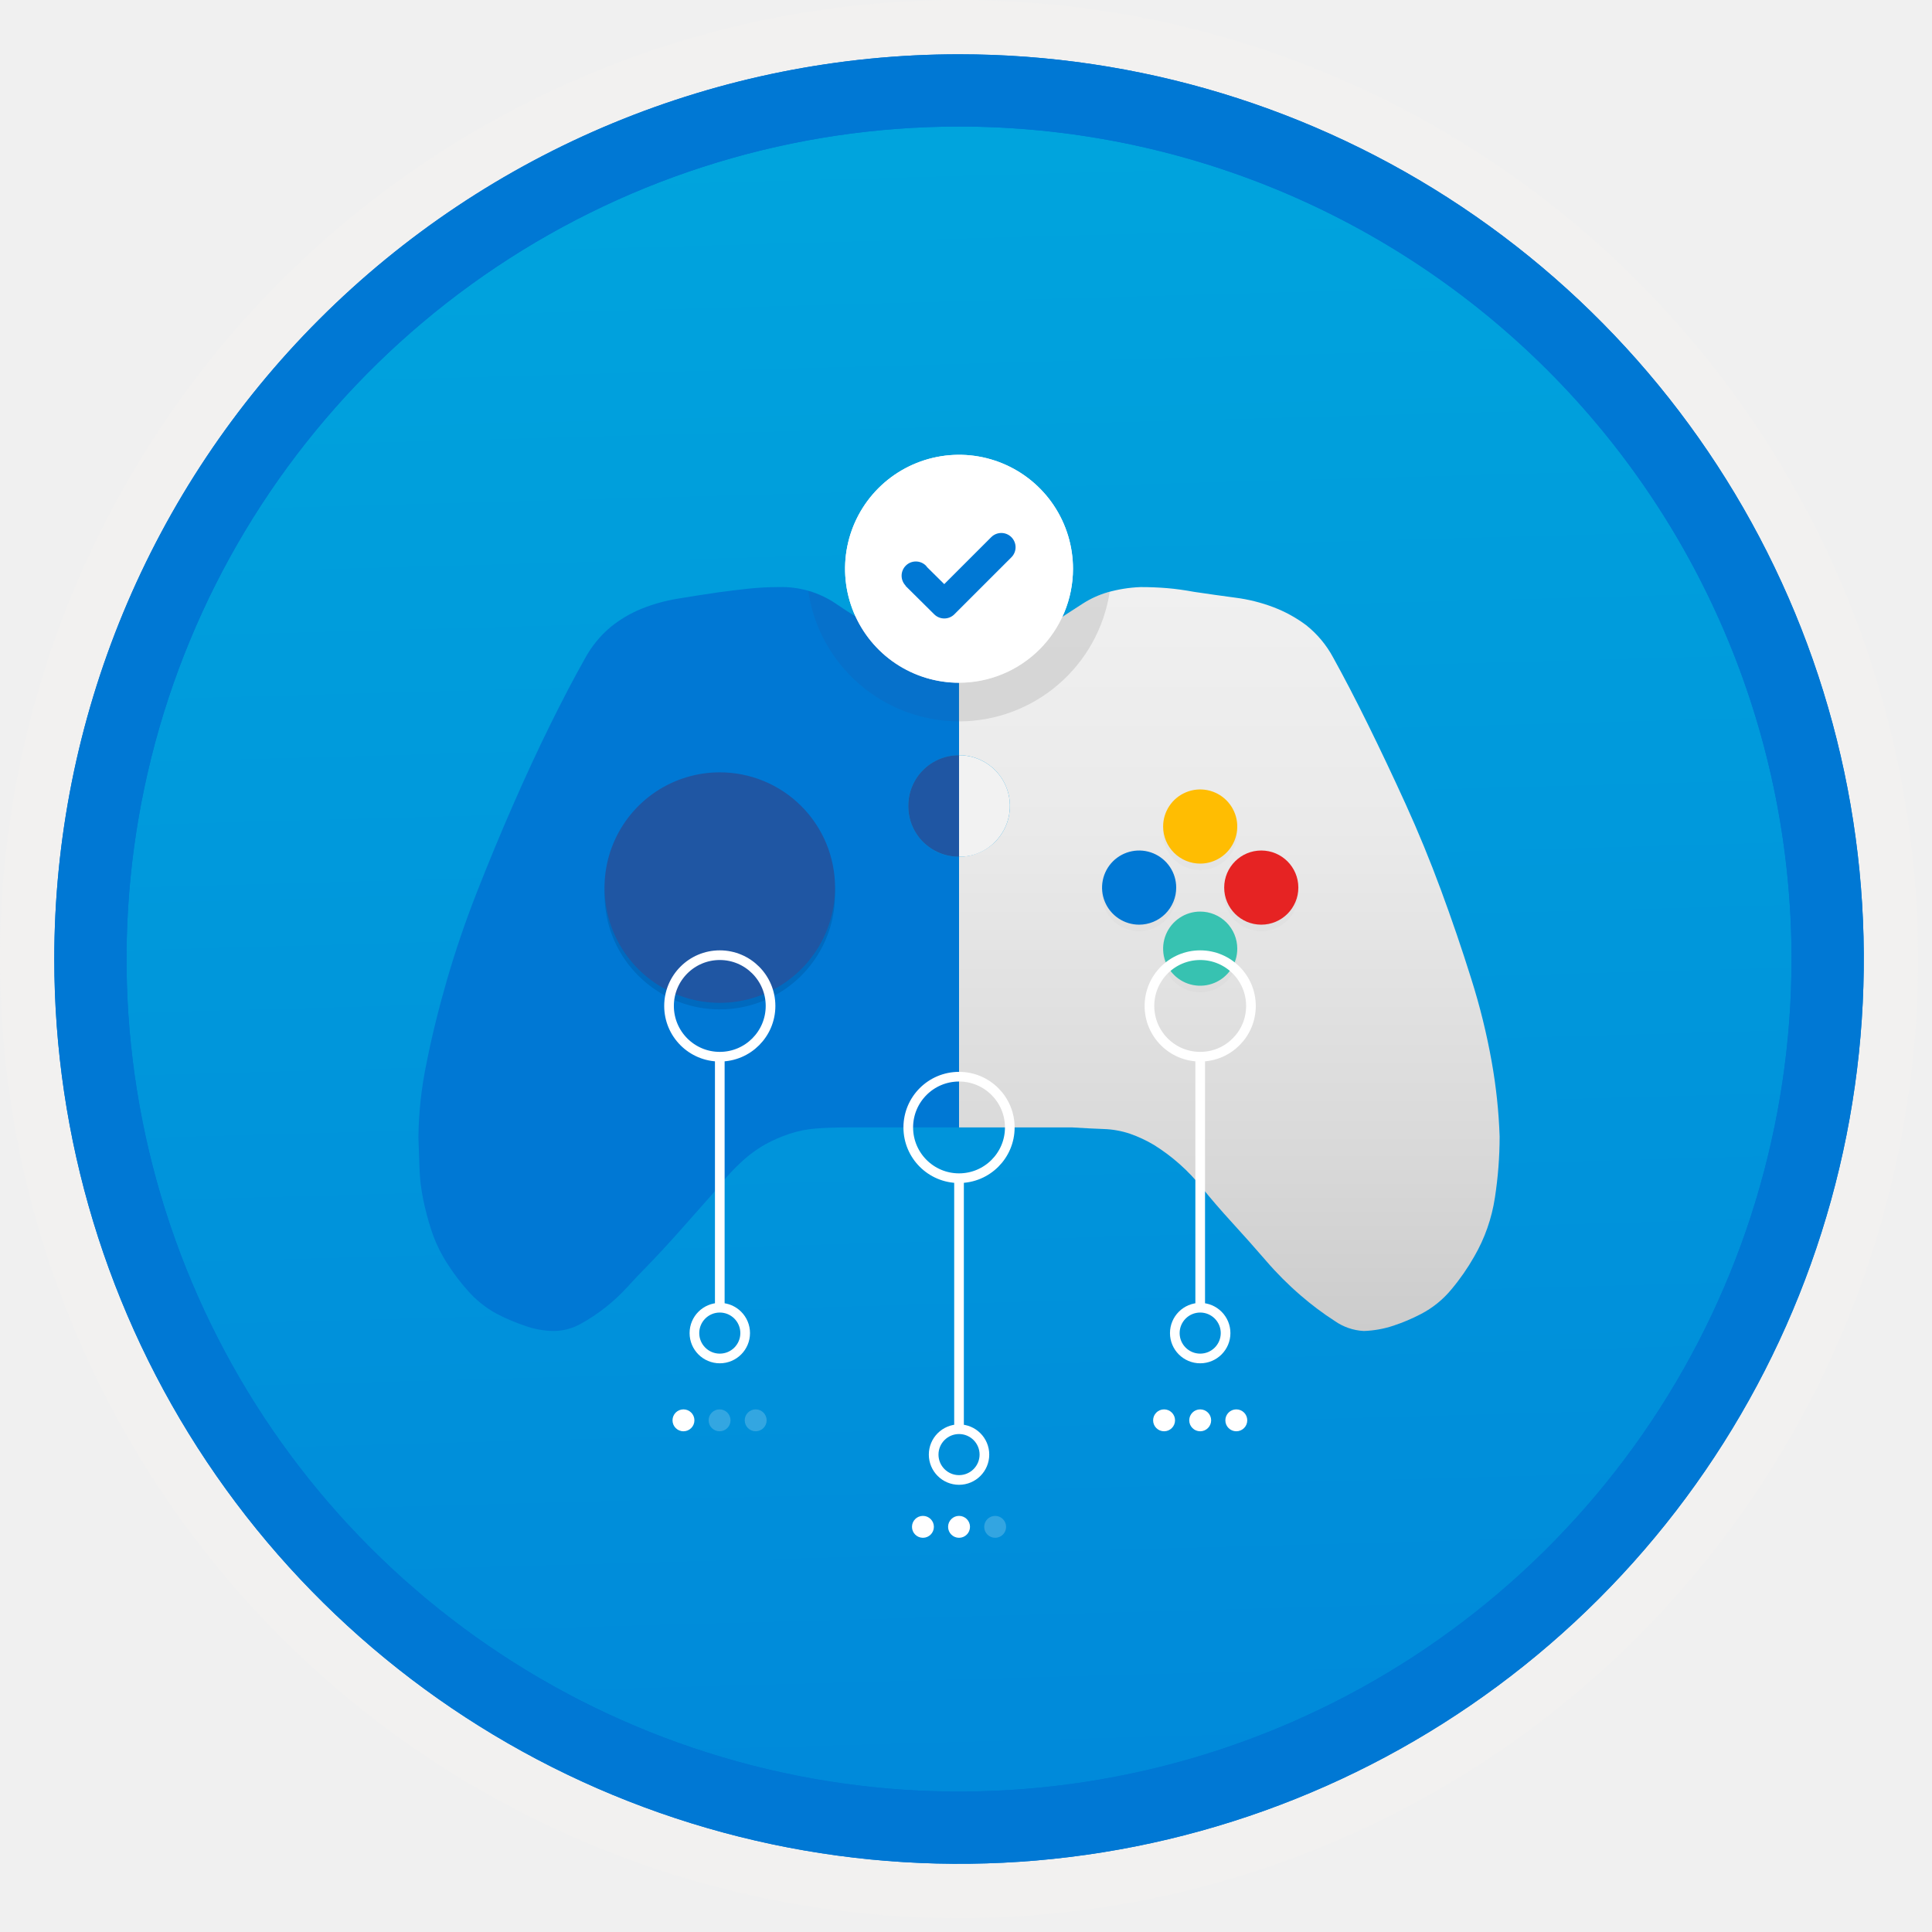
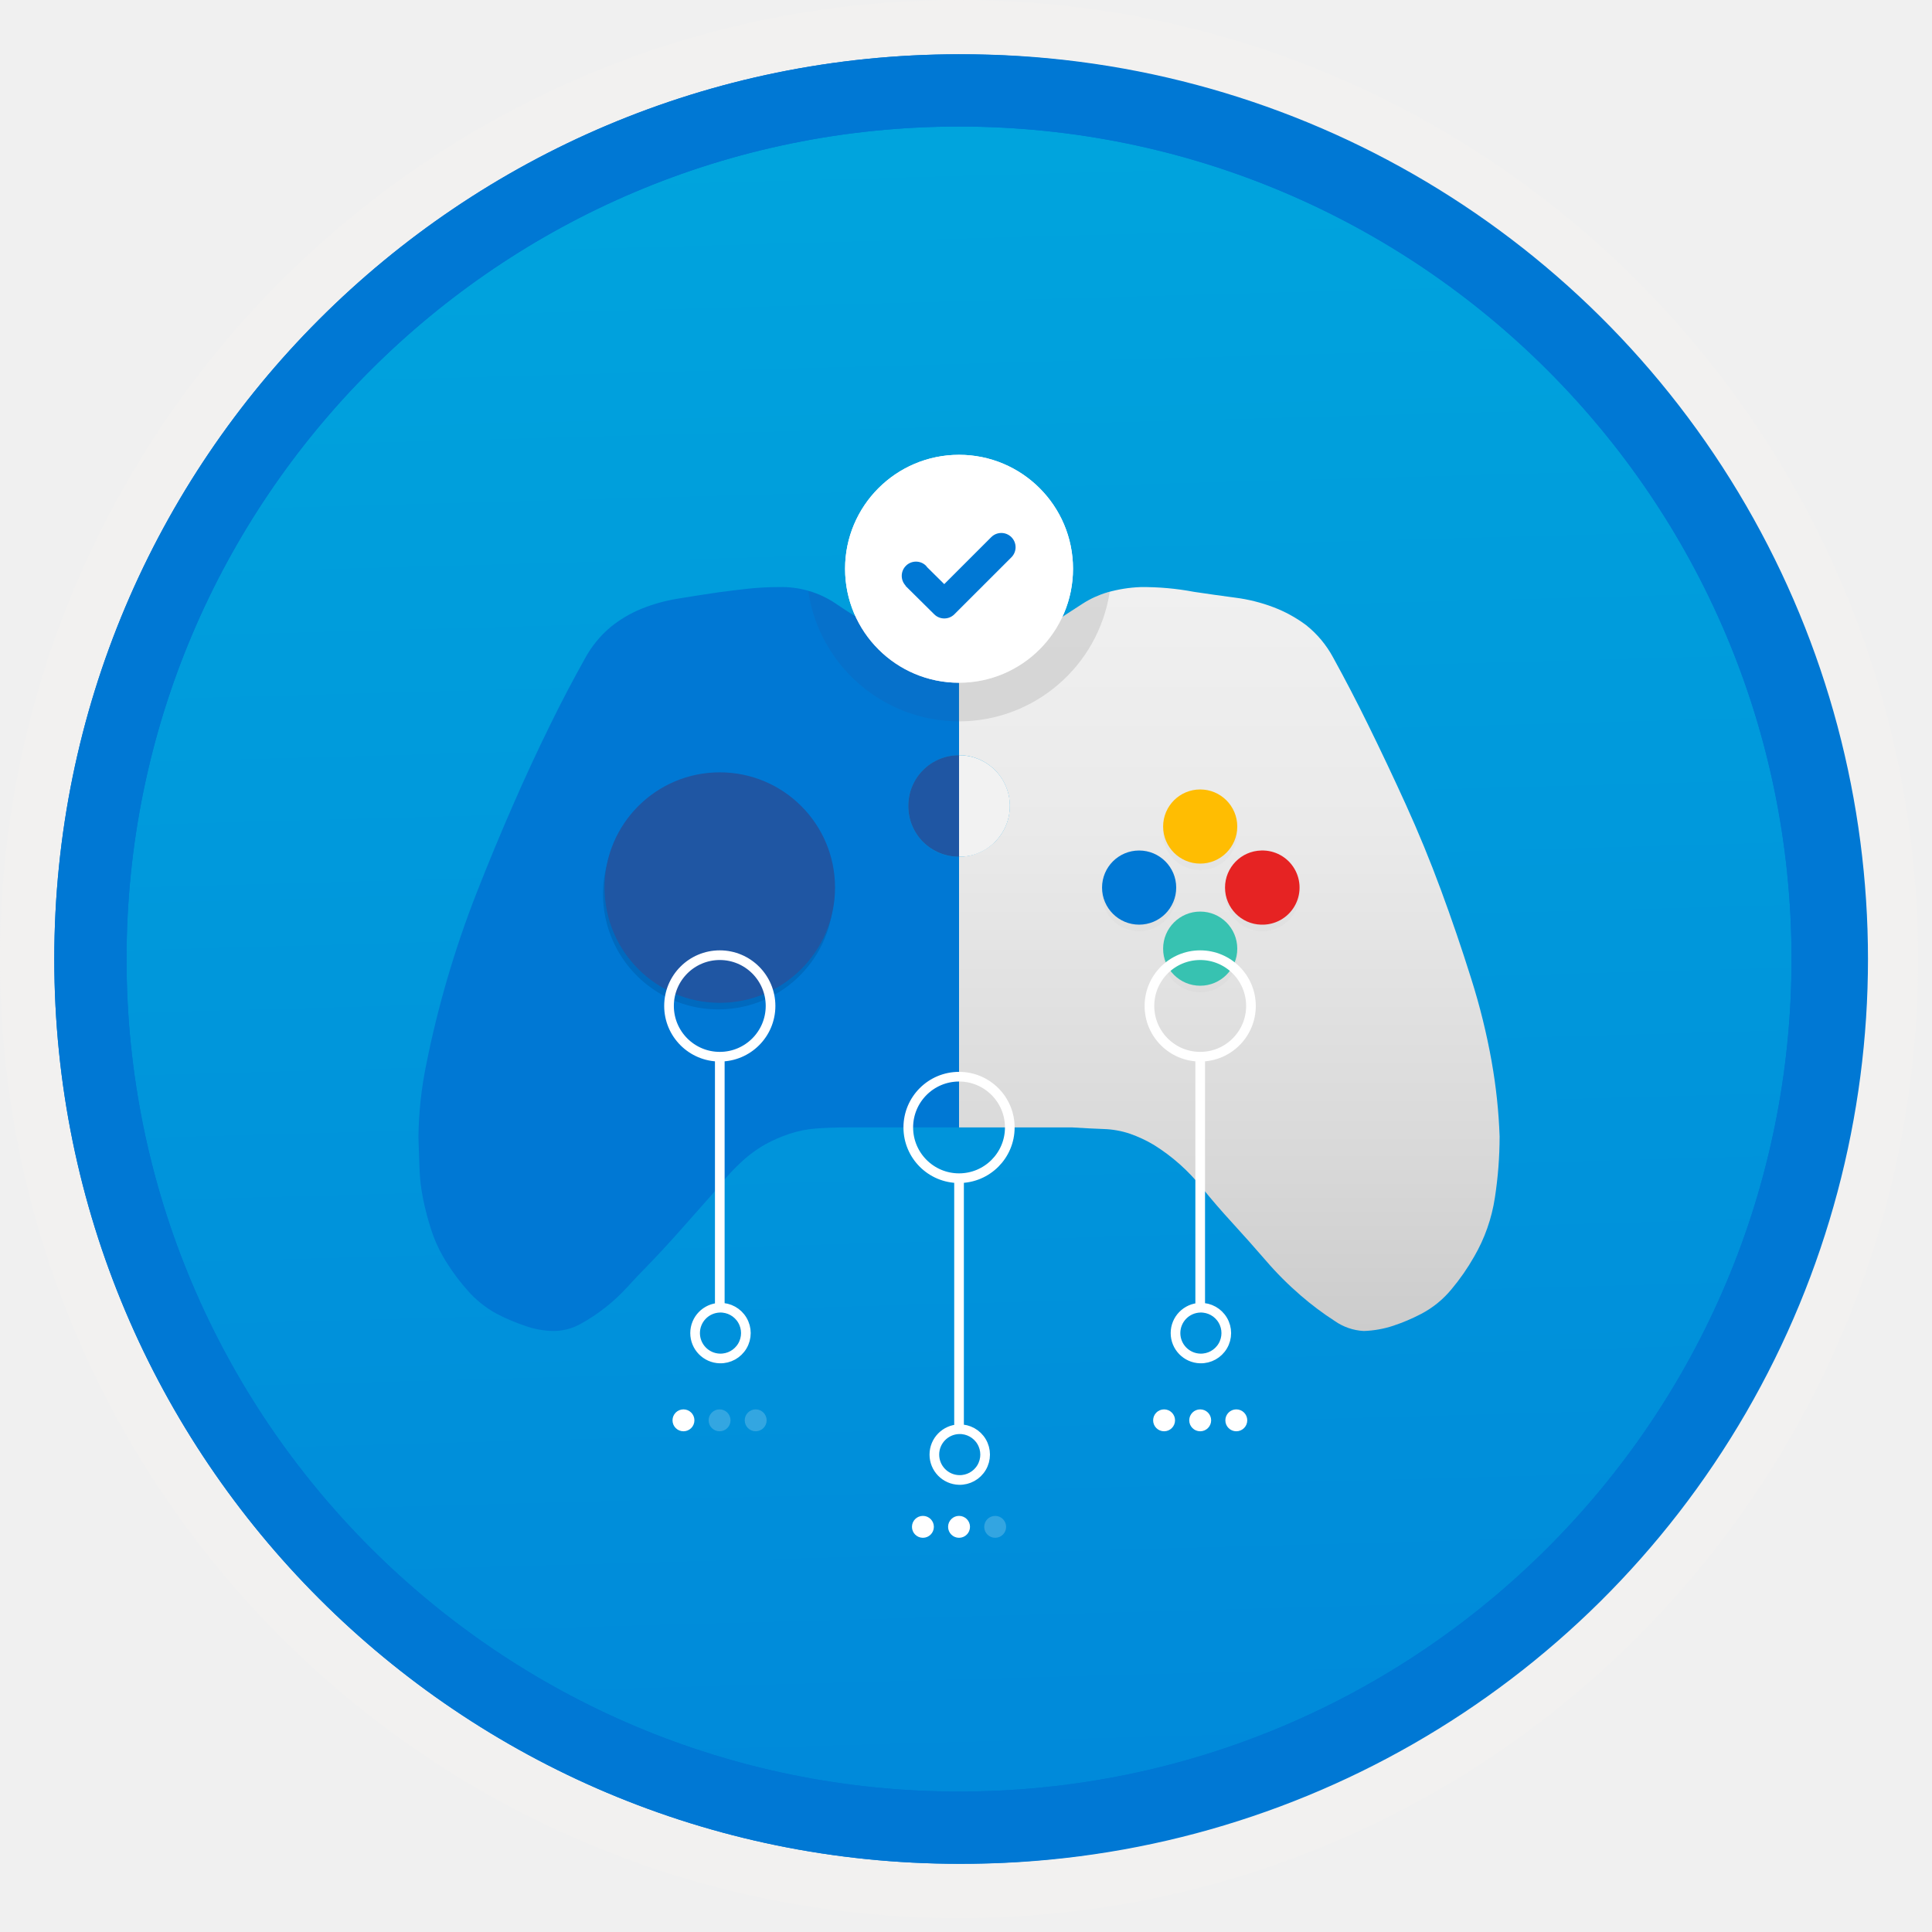
- <svg xmlns="http://www.w3.org/2000/svg" width="100" height="100" viewBox="0 0 100 100" fill="none">
-   <g clip-path="url(#clip0_220:936)">
-     <path d="M49.64 96.45C40.382 96.45 31.332 93.704 23.634 88.561C15.936 83.417 9.936 76.107 6.393 67.553C2.85 59 1.923 49.588 3.73 40.508C5.536 31.427 9.994 23.087 16.54 16.54C23.087 9.994 31.428 5.535 40.508 3.729C49.588 1.923 59 2.85 67.553 6.393C76.107 9.936 83.418 15.936 88.561 23.634C93.705 31.331 96.45 40.382 96.45 49.64C96.451 55.787 95.24 61.874 92.888 67.554C90.535 73.233 87.088 78.394 82.741 82.74C78.394 87.087 73.234 90.535 67.554 92.888C61.875 95.24 55.787 96.45 49.64 96.45V96.45Z" fill="url(#paint0_linear_220:936)" />
-     <path fill-rule="evenodd" clip-rule="evenodd" d="M95.54 49.64C95.54 58.718 92.848 67.592 87.805 75.141C82.761 82.689 75.592 88.572 67.205 92.046C58.818 95.52 49.589 96.429 40.685 94.658C31.782 92.887 23.603 88.515 17.184 82.096C10.765 75.677 6.393 67.498 4.622 58.594C2.851 49.691 3.76 40.462 7.234 32.075C10.708 23.688 16.591 16.519 24.139 11.475C31.688 6.432 40.562 3.74 49.64 3.74C55.668 3.74 61.636 4.927 67.205 7.234C72.774 9.54 77.834 12.921 82.096 17.184C86.359 21.446 89.739 26.506 92.046 32.075C94.353 37.644 95.54 43.612 95.54 49.64V49.64ZM49.64 -0C59.458 -0 69.055 2.911 77.219 8.366C85.382 13.82 91.744 21.573 95.501 30.643C99.258 39.714 100.242 49.695 98.326 59.324C96.411 68.953 91.683 77.798 84.741 84.741C77.799 91.683 68.954 96.411 59.324 98.326C49.695 100.241 39.714 99.258 30.644 95.501C21.573 91.744 13.82 85.382 8.366 77.218C2.911 69.055 -1.61629e-06 59.458 3.61524e-07 49.64C-0.001 43.121 1.283 36.666 3.777 30.642C6.271 24.62 9.928 19.147 14.537 14.537C19.147 9.928 24.62 6.271 30.643 3.777C36.666 1.283 43.121 -0.001 49.64 -0V-0Z" fill="#F2F1F0" />
-     <path fill-rule="evenodd" clip-rule="evenodd" d="M92.73 49.64C92.73 58.162 90.202 66.493 85.468 73.579C80.733 80.666 74.003 86.189 66.129 89.45C58.256 92.711 49.592 93.565 41.233 91.902C32.874 90.239 25.197 86.135 19.17 80.109C13.144 74.083 9.04 66.405 7.378 58.046C5.715 49.688 6.568 41.024 9.83 33.15C13.091 25.276 18.614 18.547 25.7 13.812C32.786 9.077 41.117 6.55 49.64 6.55C55.298 6.55 60.902 7.664 66.13 9.829C71.358 11.995 76.108 15.169 80.11 19.17C84.111 23.171 87.285 27.922 89.45 33.15C91.616 38.378 92.73 43.981 92.73 49.64ZM49.64 2.81C58.902 2.81 67.956 5.557 75.657 10.702C83.358 15.848 89.36 23.162 92.905 31.719C96.449 40.276 97.377 49.692 95.57 58.776C93.763 67.86 89.303 76.204 82.753 82.754C76.204 89.303 67.86 93.763 58.776 95.57C49.691 97.377 40.276 96.45 31.718 92.905C23.161 89.361 15.848 83.359 10.702 75.657C5.556 67.956 2.81 58.902 2.81 49.64C2.811 37.22 7.745 25.31 16.527 16.527C25.309 7.745 37.22 2.811 49.64 2.81V2.81Z" fill="#0078D4" />
-     <path fill-rule="evenodd" clip-rule="evenodd" d="M92.73 49.64C92.73 58.162 90.202 66.493 85.468 73.579C80.733 80.665 74.003 86.189 66.129 89.45C58.256 92.711 49.592 93.565 41.233 91.902C32.874 90.239 25.197 86.135 19.17 80.109C13.144 74.083 9.04 66.405 7.378 58.046C5.715 49.688 6.568 41.024 9.83 33.15C13.091 25.276 18.614 18.547 25.7 13.812C32.786 9.077 41.117 6.55 49.64 6.55C55.298 6.55 60.902 7.664 66.13 9.829C71.358 11.995 76.108 15.169 80.11 19.17C84.111 23.171 87.285 27.922 89.45 33.15C91.616 38.378 92.73 43.981 92.73 49.64V49.64ZM49.64 2.81C58.902 2.81 67.956 5.556 75.657 10.702C83.358 15.848 89.36 23.162 92.905 31.719C96.449 40.276 97.377 49.692 95.57 58.776C93.763 67.86 89.303 76.204 82.753 82.754C76.204 89.303 67.86 93.763 58.776 95.57C49.691 97.377 40.276 96.45 31.718 92.905C23.161 89.361 15.848 83.358 10.702 75.657C5.556 67.956 2.81 58.902 2.81 49.64C2.811 37.22 7.745 25.309 16.527 16.527C25.309 7.745 37.22 2.811 49.64 2.81V2.81Z" fill="#0078D4" />
-     <path d="M77.211 54.962C76.951 53.499 76.594 52.055 76.144 50.639C75.67 49.124 75.15 47.601 74.584 46.069C74.018 44.536 73.407 43.049 72.751 41.608C72.094 40.166 71.446 38.798 70.808 37.503C70.169 36.207 69.567 35.049 69.001 34.027C68.654 33.382 68.179 32.814 67.606 32.358C67.086 31.97 66.515 31.657 65.909 31.427C65.274 31.186 64.612 31.021 63.938 30.935C63.245 30.843 62.534 30.743 61.804 30.634C61.311 30.543 60.846 30.479 60.408 30.442C59.97 30.406 59.514 30.387 59.04 30.387C58.456 30.409 57.877 30.501 57.316 30.661C56.871 30.793 56.448 30.987 56.057 31.236C55.692 31.473 55.382 31.674 55.126 31.838C54.935 31.979 54.707 32.065 54.47 32.084H49.639V39.09C49.985 39.089 50.327 39.157 50.646 39.288C50.966 39.42 51.256 39.614 51.5 39.858C51.745 40.102 51.939 40.392 52.071 40.711C52.203 41.03 52.272 41.372 52.272 41.717C52.272 42.063 52.203 42.405 52.071 42.724C51.939 43.043 51.745 43.333 51.5 43.577C51.256 43.821 50.966 44.014 50.646 44.146C50.327 44.278 49.985 44.345 49.639 44.344V58.356H55.51C56.093 58.392 56.632 58.42 57.124 58.438C57.59 58.452 58.051 58.535 58.493 58.684C58.921 58.834 59.334 59.027 59.724 59.259C60.674 59.85 61.517 60.6 62.214 61.476C62.67 62.041 63.19 62.643 63.774 63.282C64.358 63.92 64.942 64.577 65.526 65.252C66.081 65.899 66.685 66.503 67.332 67.059C67.884 67.537 68.469 67.976 69.083 68.372C69.526 68.684 70.048 68.864 70.589 68.892C71.11 68.875 71.626 68.783 72.121 68.618C72.611 68.456 73.086 68.254 73.544 68.016C74.155 67.699 74.695 67.262 75.131 66.73C75.574 66.202 75.968 65.634 76.308 65.034C76.851 64.097 77.213 63.066 77.375 61.996C77.537 60.945 77.62 59.884 77.621 58.821C77.576 57.527 77.439 56.237 77.211 54.962V54.962Z" fill="url(#paint1_linear_220:936)" />
-     <g opacity="0.2">
-       <path opacity="0.2" d="M62.122 45.038C62.501 45.038 62.872 44.925 63.188 44.715C63.504 44.504 63.75 44.204 63.895 43.853C64.04 43.503 64.078 43.117 64.004 42.745C63.93 42.372 63.747 42.03 63.479 41.762C63.211 41.494 62.869 41.311 62.496 41.237C62.124 41.163 61.738 41.201 61.388 41.346C61.037 41.491 60.737 41.737 60.526 42.053C60.315 42.368 60.203 42.739 60.203 43.119C60.203 43.628 60.405 44.116 60.765 44.476C61.125 44.836 61.613 45.038 62.122 45.038Z" fill="#767676" />
-       <path opacity="0.2" d="M62.122 47.521C61.742 47.521 61.371 47.634 61.056 47.845C60.74 48.056 60.494 48.355 60.349 48.706C60.204 49.057 60.166 49.443 60.24 49.815C60.314 50.187 60.497 50.529 60.765 50.797C61.033 51.066 61.375 51.248 61.748 51.323C62.12 51.397 62.506 51.359 62.856 51.213C63.207 51.068 63.507 50.822 63.718 50.507C63.928 50.191 64.041 49.82 64.041 49.44C64.041 49.188 63.991 48.939 63.895 48.706C63.798 48.473 63.657 48.261 63.479 48.083C63.301 47.905 63.089 47.764 62.856 47.667C62.623 47.571 62.374 47.521 62.122 47.521V47.521Z" fill="#767676" />
-       <path opacity="0.2" d="M60.88 46.28C60.88 45.9 60.768 45.529 60.557 45.213C60.346 44.898 60.046 44.652 59.695 44.507C59.345 44.361 58.959 44.323 58.587 44.397C58.214 44.471 57.872 44.654 57.604 44.923C57.336 45.191 57.153 45.533 57.079 45.905C57.005 46.278 57.043 46.663 57.188 47.014C57.333 47.365 57.579 47.664 57.895 47.875C58.211 48.086 58.582 48.199 58.961 48.199C59.213 48.199 59.463 48.149 59.696 48.053C59.928 47.956 60.14 47.815 60.318 47.637C60.496 47.458 60.638 47.247 60.734 47.014C60.831 46.781 60.88 46.532 60.88 46.28V46.28Z" fill="#767676" />
-       <path opacity="0.2" d="M65.283 48.199C66.343 48.199 67.202 47.34 67.202 46.28C67.202 45.22 66.343 44.361 65.283 44.361C64.223 44.361 63.364 45.22 63.364 46.28C63.364 47.34 64.223 48.199 65.283 48.199Z" fill="#767676" />
+ <svg xmlns="http://www.w3.org/2000/svg" width="100" height="100" fill="none">
+   <g clip-path="url(#a)">
+     <path d="M49.64 96.45a46.81 46.81 0 1 1 0-93.62 46.81 46.81 0 0 1 0 93.62Z" fill="url(#b)" />
+     <path fill-rule="evenodd" clip-rule="evenodd" d="M95.54 49.64a45.9 45.9 0 1 1-91.802 0 45.9 45.9 0 0 1 91.802 0ZM49.64 0a49.64 49.64 0 1 1 0 99.28 49.64 49.64 0 0 1 0-99.28Z" fill="#F2F1F0" />
+     <path fill-rule="evenodd" clip-rule="evenodd" d="M92.73 49.64a43.09 43.09 0 1 1-86.18 0 43.09 43.09 0 0 1 86.18 0ZM49.64 2.81a46.83 46.83 0 1 1 0 93.66 46.83 46.83 0 0 1 0-93.66Z" fill="#0078D4" />
+     <path fill-rule="evenodd" clip-rule="evenodd" d="M92.73 49.64a43.09 43.09 0 1 1-86.18 0 43.09 43.09 0 0 1 86.18 0ZM49.64 2.81a46.83 46.83 0 1 1 0 93.659 46.83 46.83 0 0 1 0-93.66Z" fill="#0078D4" />
+     <path d="M77.211 54.962a33.857 33.857 0 0 0-1.067-4.323 96.541 96.541 0 0 0-1.56-4.57 65.343 65.343 0 0 0-1.834-4.461 149.647 149.647 0 0 0-1.942-4.105A83.129 83.129 0 0 0 69 34.027a5.425 5.425 0 0 0-1.395-1.67 6.945 6.945 0 0 0-1.697-.93 8.658 8.658 0 0 0-1.97-.492c-.694-.091-1.405-.192-2.135-.301a14.176 14.176 0 0 0-2.764-.247 7.265 7.265 0 0 0-1.724.274 4.981 4.981 0 0 0-1.259.575l-.93.602c-.192.141-.42.227-.657.246h-4.83v7.006a2.627 2.627 0 1 1 0 5.254v14.012h5.87c.583.036 1.122.064 1.614.082.466.014.927.096 1.369.246.428.15.84.343 1.23.575a9.815 9.815 0 0 1 2.491 2.217 38.56 38.56 0 0 0 1.56 1.806 95.25 95.25 0 0 1 1.752 1.97c.555.647 1.16 1.25 1.806 1.807a15.62 15.62 0 0 0 1.751 1.313c.443.312.965.492 1.506.52a5.412 5.412 0 0 0 1.532-.273 9.79 9.79 0 0 0 1.423-.603 5.088 5.088 0 0 0 1.587-1.286 11.32 11.32 0 0 0 1.177-1.697 8.63 8.63 0 0 0 1.067-3.037 21.01 21.01 0 0 0 .246-3.175 27.52 27.52 0 0 0-.41-3.858Z" fill="url(#c)" />
+     <g opacity=".2" fill="#767676">
+       <path opacity=".2" d="M62.122 45.038a1.919 1.919 0 1 0 0-3.838 1.919 1.919 0 0 0 0 3.838ZM62.122 47.521a1.919 1.919 0 1 0 0 3.838 1.919 1.919 0 0 0 0-3.838ZM60.88 46.28a1.919 1.919 0 1 0-3.838 0 1.919 1.919 0 0 0 3.838 0ZM65.283 48.199a1.92 1.92 0 1 0 0-3.838 1.92 1.92 0 0 0 0 3.838Z" />
    </g>
-     <path d="M62.122 44.7C62.501 44.7 62.872 44.587 63.188 44.376C63.504 44.166 63.75 43.866 63.895 43.515C64.04 43.164 64.078 42.779 64.004 42.406C63.93 42.034 63.747 41.692 63.479 41.424C63.211 41.155 62.869 40.973 62.496 40.898C62.124 40.824 61.738 40.862 61.388 41.008C61.037 41.153 60.737 41.399 60.526 41.715C60.315 42.03 60.203 42.401 60.203 42.781C60.203 43.29 60.405 43.778 60.765 44.138C61.125 44.498 61.613 44.7 62.122 44.7V44.7Z" fill="#FFBD02" />
-     <path d="M62.122 47.183C61.742 47.183 61.371 47.296 61.056 47.507C60.74 47.718 60.494 48.017 60.349 48.368C60.204 48.718 60.166 49.104 60.24 49.477C60.314 49.849 60.497 50.191 60.765 50.459C61.033 50.728 61.375 50.91 61.748 50.984C62.12 51.058 62.506 51.02 62.856 50.875C63.207 50.73 63.507 50.484 63.718 50.168C63.928 49.853 64.041 49.482 64.041 49.102C64.041 48.85 63.991 48.601 63.895 48.368C63.798 48.135 63.657 47.923 63.479 47.745C63.301 47.567 63.089 47.426 62.856 47.329C62.623 47.233 62.374 47.183 62.122 47.183V47.183Z" fill="#37C2B1" />
-     <path d="M60.88 45.941C60.88 45.562 60.768 45.191 60.557 44.875C60.346 44.56 60.046 44.314 59.695 44.168C59.345 44.023 58.959 43.985 58.587 44.059C58.214 44.133 57.872 44.316 57.604 44.584C57.336 44.853 57.153 45.195 57.079 45.567C57.005 45.939 57.043 46.325 57.188 46.676C57.333 47.026 57.579 47.326 57.895 47.537C58.211 47.748 58.582 47.861 58.961 47.861C59.213 47.861 59.463 47.811 59.696 47.714C59.928 47.618 60.14 47.477 60.318 47.298C60.496 47.12 60.638 46.909 60.734 46.676C60.831 46.443 60.88 46.193 60.88 45.941V45.941Z" fill="#0078D4" />
-     <path d="M65.283 47.861C66.343 47.861 67.202 47.001 67.202 45.941C67.202 44.882 66.343 44.022 65.283 44.022C64.223 44.022 63.364 44.882 63.364 45.941C63.364 47.001 64.223 47.861 65.283 47.861Z" fill="#E62323" />
-     <path d="M51.501 43.578C51.869 43.211 52.12 42.742 52.222 42.231C52.324 41.721 52.272 41.192 52.073 40.711C51.873 40.23 51.536 39.819 51.102 39.531C50.669 39.242 50.16 39.089 49.639 39.09V44.344C49.986 44.35 50.329 44.286 50.649 44.154C50.969 44.022 51.259 43.826 51.501 43.578V43.578Z" fill="#F2F2F2" />
-     <path d="M47.779 43.578C47.41 43.211 47.159 42.742 47.057 42.231C46.955 41.721 47.007 41.192 47.206 40.711C47.406 40.23 47.743 39.819 48.176 39.531C48.61 39.242 49.119 39.089 49.639 39.09V32.084H44.837C44.584 32.042 44.342 31.948 44.125 31.811C43.888 31.665 43.596 31.473 43.249 31.236C42.386 30.654 41.362 30.358 40.321 30.387C39.791 30.387 39.261 30.414 38.734 30.47C38.223 30.524 37.703 30.588 37.174 30.661C36.426 30.77 35.724 30.88 35.067 30.989C34.429 31.094 33.805 31.268 33.206 31.509C32.623 31.746 32.078 32.069 31.591 32.467C31.057 32.919 30.611 33.467 30.278 34.082C29.712 35.085 29.11 36.235 28.471 37.53C27.833 38.825 27.194 40.203 26.556 41.662C25.917 43.122 25.297 44.618 24.695 46.151C24.093 47.683 23.573 49.206 23.135 50.721C22.697 52.235 22.341 53.685 22.068 55.072C21.808 56.324 21.671 57.598 21.657 58.876C21.675 59.35 21.694 59.87 21.712 60.436C21.728 60.988 21.793 61.537 21.904 62.078C22.012 62.605 22.149 63.126 22.314 63.638C22.472 64.133 22.683 64.611 22.943 65.061C23.292 65.654 23.695 66.213 24.148 66.73C24.592 67.254 25.131 67.69 25.735 68.016C26.194 68.252 26.669 68.453 27.158 68.618C27.632 68.791 28.131 68.883 28.636 68.892C29.123 68.893 29.604 68.771 30.031 68.536C30.943 68.037 31.766 67.389 32.467 66.621C32.814 66.237 33.142 65.891 33.452 65.581C34.036 64.979 34.611 64.358 35.176 63.72L36.873 61.804C37.11 61.512 37.347 61.23 37.584 60.956C37.817 60.687 38.063 60.431 38.323 60.19C38.712 59.82 39.144 59.498 39.609 59.232C40.012 59.012 40.434 58.829 40.869 58.684C41.312 58.537 41.771 58.446 42.237 58.411C42.711 58.374 43.24 58.356 43.824 58.356H49.639V44.344C49.293 44.35 48.95 44.286 48.63 44.154C48.31 44.022 48.02 43.826 47.779 43.578V43.578Z" fill="#0078D4" />
-     <path opacity="0.2" d="M37.256 40.314C36.076 40.314 34.923 40.664 33.942 41.319C32.961 41.975 32.196 42.907 31.745 43.997C31.293 45.087 31.175 46.286 31.405 47.444C31.635 48.601 32.203 49.664 33.038 50.498C33.872 51.332 34.935 51.9 36.092 52.131C37.25 52.361 38.449 52.243 39.539 51.791C40.629 51.34 41.561 50.575 42.216 49.594C42.872 48.613 43.222 47.459 43.222 46.28C43.222 45.496 43.067 44.72 42.768 43.997C42.468 43.273 42.028 42.615 41.474 42.061C40.92 41.507 40.263 41.068 39.539 40.768C38.815 40.468 38.039 40.314 37.256 40.314Z" fill="#003067" />
-     <path d="M37.256 39.976C36.076 39.976 34.923 40.326 33.942 40.981C32.961 41.637 32.196 42.569 31.745 43.659C31.293 44.749 31.175 45.948 31.405 47.105C31.635 48.263 32.203 49.325 33.038 50.16C33.872 50.994 34.935 51.562 36.092 51.792C37.25 52.023 38.449 51.904 39.539 51.453C40.629 51.001 41.561 50.237 42.216 49.256C42.872 48.275 43.222 47.121 43.222 45.941C43.222 45.158 43.067 44.382 42.768 43.658C42.468 42.935 42.028 42.277 41.474 41.723C40.92 41.169 40.263 40.73 39.539 40.43C38.815 40.13 38.039 39.976 37.256 39.976V39.976Z" fill="#1F56A3" />
-     <path d="M47.013 41.717C47.011 42.062 47.078 42.405 47.209 42.724C47.341 43.044 47.534 43.334 47.779 43.578C48.023 43.822 48.313 44.016 48.632 44.147C48.952 44.279 49.294 44.346 49.639 44.344V39.09C49.294 39.089 48.952 39.156 48.632 39.287C48.313 39.419 48.023 39.612 47.779 39.856C47.534 40.1 47.341 40.391 47.209 40.71C47.078 41.029 47.011 41.372 47.013 41.717V41.717Z" fill="#1F56A3" />
-     <path fill-rule="evenodd" clip-rule="evenodd" d="M49.639 35.339C48.473 35.339 47.332 34.993 46.362 34.345C45.392 33.697 44.636 32.775 44.189 31.697C43.743 30.619 43.626 29.433 43.854 28.289C44.081 27.145 44.643 26.093 45.468 25.268C46.293 24.444 47.344 23.882 48.489 23.654C49.633 23.426 50.819 23.543 51.897 23.99C52.975 24.436 53.896 25.192 54.544 26.162C55.192 27.133 55.538 28.273 55.538 29.44C55.538 31.004 54.917 32.505 53.81 33.611C52.704 34.717 51.204 35.339 49.639 35.339V35.339Z" fill="white" />
-     <path fill-rule="evenodd" clip-rule="evenodd" d="M52.349 27.803C52.211 27.665 52.023 27.587 51.828 27.587C51.632 27.587 51.444 27.665 51.306 27.803L48.874 30.234L47.995 29.364C47.975 29.333 47.952 29.305 47.926 29.278C47.788 29.141 47.602 29.063 47.407 29.062C47.213 29.061 47.026 29.137 46.887 29.274C46.749 29.41 46.669 29.596 46.667 29.79C46.665 29.985 46.739 30.172 46.875 30.312L46.866 30.321L48.354 31.796C48.493 31.934 48.68 32.012 48.876 32.012C49.072 32.012 49.26 31.934 49.398 31.796L52.347 28.848L52.349 28.846C52.418 28.778 52.472 28.697 52.509 28.607C52.547 28.518 52.566 28.422 52.566 28.325C52.566 28.228 52.547 28.132 52.509 28.043C52.472 27.953 52.418 27.872 52.349 27.803V27.803Z" fill="#0078D4" />
-     <path opacity="0.2" d="M44.837 32.084C44.584 32.042 44.342 31.948 44.125 31.811C43.888 31.665 43.596 31.473 43.249 31.236C42.867 30.981 42.453 30.779 42.018 30.634C41.962 30.614 41.893 30.607 41.834 30.59C42.111 32.459 43.047 34.168 44.475 35.406C45.903 36.644 47.726 37.329 49.616 37.338V32.084L44.837 32.084Z" fill="#1F56A3" />
-     <path opacity="0.2" d="M57.438 30.633C57.4 30.644 57.353 30.65 57.316 30.661C56.871 30.793 56.448 30.987 56.057 31.236C55.692 31.473 55.382 31.674 55.127 31.838C54.935 31.979 54.707 32.065 54.47 32.084H49.616V37.338L49.639 37.339C51.525 37.336 53.348 36.658 54.779 35.428C56.209 34.198 57.152 32.498 57.438 30.633V30.633Z" fill="#767676" />
-     <path d="M49.639 60.983C51.09 60.983 52.267 59.807 52.267 58.356C52.267 56.905 51.09 55.729 49.639 55.729C48.188 55.729 47.012 56.905 47.012 58.356C47.012 59.807 48.188 60.983 49.639 60.983Z" stroke="white" stroke-width="0.5" stroke-miterlimit="10" />
-     <path d="M49.639 76.603C50.365 76.603 50.953 76.015 50.953 75.289C50.953 74.564 50.365 73.976 49.639 73.976C48.914 73.976 48.326 74.564 48.326 75.289C48.326 76.015 48.914 76.603 49.639 76.603Z" stroke="white" stroke-width="0.5" stroke-miterlimit="10" />
-     <path d="M49.639 60.983V73.976" stroke="white" stroke-width="0.5" stroke-miterlimit="10" />
-     <path d="M37.256 54.695C38.707 54.695 39.883 53.519 39.883 52.068C39.883 50.617 38.707 49.44 37.256 49.44C35.805 49.44 34.629 50.617 34.629 52.068C34.629 53.519 35.805 54.695 37.256 54.695Z" stroke="white" stroke-width="0.5" stroke-miterlimit="10" />
-     <path d="M37.256 70.314C37.982 70.314 38.57 69.726 38.57 69.001C38.57 68.275 37.982 67.687 37.256 67.687C36.531 67.687 35.943 68.275 35.943 69.001C35.943 69.726 36.531 70.314 37.256 70.314Z" stroke="white" stroke-width="0.5" stroke-miterlimit="10" />
-     <path d="M37.256 54.695V67.688" stroke="white" stroke-width="0.5" stroke-miterlimit="10" />
-     <path d="M62.122 54.695C63.573 54.695 64.749 53.519 64.749 52.068C64.749 50.617 63.573 49.44 62.122 49.44C60.671 49.44 59.495 50.617 59.495 52.068C59.495 53.519 60.671 54.695 62.122 54.695Z" stroke="white" stroke-width="0.5" stroke-miterlimit="10" />
-     <path d="M62.122 70.314C62.847 70.314 63.436 69.726 63.436 69.001C63.436 68.275 62.847 67.687 62.122 67.687C61.397 67.687 60.808 68.275 60.808 69.001C60.808 69.726 61.397 70.314 62.122 70.314Z" stroke="white" stroke-width="0.5" stroke-miterlimit="10" />
-     <path d="M62.122 54.695V67.688" stroke="white" stroke-width="0.5" stroke-miterlimit="10" />
-     <path opacity="0.2" d="M39.114 74.083C39.427 74.083 39.681 73.829 39.681 73.516C39.681 73.203 39.427 72.949 39.114 72.949C38.801 72.949 38.547 73.203 38.547 73.516C38.547 73.829 38.801 74.083 39.114 74.083Z" fill="white" />
-     <path opacity="0.2" d="M37.245 74.083C37.558 74.083 37.812 73.829 37.812 73.516C37.812 73.203 37.558 72.949 37.245 72.949C36.932 72.949 36.678 73.203 36.678 73.516C36.678 73.829 36.932 74.083 37.245 74.083Z" fill="white" />
-     <path d="M35.376 74.083C35.689 74.083 35.943 73.829 35.943 73.516C35.943 73.203 35.689 72.949 35.376 72.949C35.062 72.949 34.809 73.203 34.809 73.516C34.809 73.829 35.062 74.083 35.376 74.083Z" fill="white" />
-     <path d="M63.991 74.083C64.305 74.083 64.558 73.829 64.558 73.516C64.558 73.203 64.305 72.949 63.991 72.949C63.678 72.949 63.424 73.203 63.424 73.516C63.424 73.829 63.678 74.083 63.991 74.083Z" fill="white" />
-     <path d="M62.122 74.083C62.435 74.083 62.689 73.829 62.689 73.516C62.689 73.203 62.435 72.949 62.122 72.949C61.809 72.949 61.555 73.203 61.555 73.516C61.555 73.829 61.809 74.083 62.122 74.083Z" fill="white" />
-     <path d="M60.253 74.083C60.566 74.083 60.82 73.829 60.82 73.516C60.82 73.203 60.566 72.949 60.253 72.949C59.939 72.949 59.685 73.203 59.685 73.516C59.685 73.829 59.939 74.083 60.253 74.083Z" fill="white" />
-     <path opacity="0.2" d="M51.509 79.596C51.823 79.596 52.076 79.342 52.076 79.029C52.076 78.716 51.823 78.462 51.509 78.462C51.196 78.462 50.942 78.716 50.942 79.029C50.942 79.342 51.196 79.596 51.509 79.596Z" fill="white" />
-     <path d="M49.64 79.596C49.953 79.596 50.207 79.342 50.207 79.029C50.207 78.716 49.953 78.462 49.64 78.462C49.327 78.462 49.073 78.716 49.073 79.029C49.073 79.342 49.327 79.596 49.64 79.596Z" fill="white" />
-     <path d="M47.771 79.596C48.084 79.596 48.338 79.342 48.338 79.029C48.338 78.716 48.084 78.462 47.771 78.462C47.458 78.462 47.204 78.716 47.204 79.029C47.204 79.342 47.458 79.596 47.771 79.596Z" fill="white" />
-     <path fill-rule="evenodd" clip-rule="evenodd" d="M49.639 35.339C48.473 35.339 47.332 34.993 46.362 34.345C45.392 33.697 44.636 32.775 44.189 31.697C43.743 30.619 43.626 29.433 43.854 28.289C44.081 27.145 44.643 26.093 45.468 25.268C46.293 24.444 47.344 23.882 48.489 23.654C49.633 23.426 50.819 23.543 51.897 23.99C52.975 24.436 53.896 25.192 54.544 26.162C55.192 27.133 55.538 28.273 55.538 29.44C55.538 31.004 54.917 32.505 53.81 33.611C52.704 34.717 51.204 35.339 49.639 35.339V35.339Z" fill="white" />
-     <path fill-rule="evenodd" clip-rule="evenodd" d="M52.349 27.803C52.211 27.665 52.023 27.587 51.828 27.587C51.632 27.587 51.444 27.665 51.306 27.803L48.874 30.234L47.995 29.364C47.975 29.333 47.952 29.305 47.926 29.278C47.788 29.141 47.602 29.063 47.407 29.062C47.213 29.061 47.026 29.137 46.887 29.274C46.749 29.41 46.669 29.596 46.667 29.79C46.665 29.985 46.739 30.172 46.875 30.312L46.866 30.321L48.354 31.796C48.493 31.934 48.68 32.012 48.876 32.012C49.072 32.012 49.26 31.934 49.398 31.796L52.347 28.848L52.349 28.846C52.418 28.778 52.472 28.697 52.509 28.607C52.547 28.518 52.566 28.422 52.566 28.325C52.566 28.228 52.547 28.132 52.509 28.043C52.472 27.953 52.418 27.872 52.349 27.803V27.803Z" fill="#0078D4" />
+     <path d="M62.122 44.7a1.919 1.919 0 1 0 0-3.838 1.919 1.919 0 0 0 0 3.838Z" fill="#FFBD02" />
+     <path d="M62.122 47.183a1.919 1.919 0 1 0 0 3.838 1.919 1.919 0 0 0 0-3.838Z" fill="#37C2B1" />
+     <path d="M60.88 45.941a1.919 1.919 0 1 0-3.838 0 1.919 1.919 0 0 0 3.838 0Z" fill="#0078D4" />
+     <path d="M65.283 47.86a1.92 1.92 0 1 0 0-3.838 1.92 1.92 0 0 0 0 3.839Z" fill="#E62323" />
+     <path d="M51.5 43.578a2.627 2.627 0 0 0-1.86-4.488v5.254a2.533 2.533 0 0 0 1.86-.766Z" fill="#F2F2F2" />
+     <path d="M47.779 43.578a2.628 2.628 0 0 1 1.86-4.488v-7.006h-4.802a1.915 1.915 0 0 1-.712-.274 22.591 22.591 0 0 1-.876-.574 4.99 4.99 0 0 0-2.928-.849c-.53 0-1.06.027-1.587.082-.511.055-1.031.12-1.56.192-.748.11-1.45.219-2.107.328a8.745 8.745 0 0 0-1.861.52 6.296 6.296 0 0 0-1.615.958c-.534.452-.98 1-1.313 1.615a71.088 71.088 0 0 0-1.807 3.448 100.157 100.157 0 0 0-1.915 4.132 127.392 127.392 0 0 0-1.861 4.489 52.131 52.131 0 0 0-1.56 4.57 51.833 51.833 0 0 0-1.067 4.351 19.767 19.767 0 0 0-.41 3.804c.017.474.036.994.054 1.56.016.552.08 1.101.192 1.642.108.527.245 1.047.41 1.56.158.495.369.973.63 1.423.348.593.75 1.152 1.204 1.67.444.523.983.959 1.587 1.285.459.236.934.437 1.423.602.474.173.973.265 1.478.274.488.001.968-.121 1.395-.356a9.411 9.411 0 0 0 2.436-1.915c.347-.383.675-.73.985-1.04a56.341 56.341 0 0 0 1.724-1.861l1.697-1.916c.237-.292.474-.575.712-.848.232-.269.478-.525.738-.766a6.67 6.67 0 0 1 1.286-.958c.403-.22.825-.403 1.26-.548a5.687 5.687 0 0 1 1.368-.273 20.79 20.79 0 0 1 1.587-.055h5.815V44.344a2.533 2.533 0 0 1-1.86-.766Z" fill="#0078D4" />
+     <path opacity=".2" d="M37.256 40.314a5.966 5.966 0 1 0 0 11.931 5.966 5.966 0 0 0 0-11.931Z" fill="#003067" />
+     <path d="M37.256 39.976a5.965 5.965 0 1 0 0 11.93 5.965 5.965 0 0 0 0-11.93ZM47.013 41.717a2.616 2.616 0 0 0 2.627 2.627V39.09a2.616 2.616 0 0 0-2.627 2.627Z" fill="#1F56A3" />
+     <path fill-rule="evenodd" clip-rule="evenodd" d="M49.64 35.339a5.899 5.899 0 1 1 0-11.798 5.899 5.899 0 0 1 0 11.798Z" fill="#fff" />
+     <path fill-rule="evenodd" clip-rule="evenodd" d="M52.35 27.803a.738.738 0 0 0-1.044 0l-2.432 2.431-.879-.87a.618.618 0 0 0-.07-.086.737.737 0 0 0-1.05 1.034l-.01.009 1.49 1.475a.739.739 0 0 0 1.043 0l2.95-2.948.002-.002a.737.737 0 0 0 0-1.043Z" fill="#0078D4" />
+     <path opacity=".2" d="M44.837 32.084a1.915 1.915 0 0 1-.712-.274 22.591 22.591 0 0 1-.876-.574 5.157 5.157 0 0 0-1.231-.602c-.056-.02-.125-.027-.184-.044a7.903 7.903 0 0 0 7.782 6.748v-5.254h-4.78Z" fill="#1F56A3" />
+     <path opacity=".2" d="M57.438 30.633c-.038.011-.085.017-.122.028a4.981 4.981 0 0 0-1.259.575l-.93.602c-.192.141-.42.227-.657.246h-4.854v5.254h.023a7.905 7.905 0 0 0 7.8-6.705Z" fill="#767676" />
+     <path d="M49.64 60.983a2.627 2.627 0 1 0 0-5.254 2.627 2.627 0 0 0 0 5.254ZM49.64 76.603a1.314 1.314 0 1 0 0-2.627 1.314 1.314 0 0 0 0 2.627ZM49.64 60.983v12.993M37.256 54.695a2.627 2.627 0 1 0 0-5.255 2.627 2.627 0 0 0 0 5.255ZM37.256 70.314a1.314 1.314 0 1 0 0-2.627 1.314 1.314 0 0 0 0 2.627ZM37.256 54.695v12.993M62.122 54.695a2.627 2.627 0 1 0 0-5.255 2.627 2.627 0 0 0 0 5.255ZM62.122 70.314a1.314 1.314 0 1 0 0-2.627 1.314 1.314 0 0 0 0 2.627ZM62.122 54.695v12.993" stroke="#fff" stroke-width=".5" stroke-miterlimit="10" />
+     <path opacity=".2" d="M39.114 74.083a.567.567 0 1 0 0-1.134.567.567 0 0 0 0 1.134ZM37.245 74.083a.567.567 0 1 0 0-1.134.567.567 0 0 0 0 1.134Z" fill="#fff" />
+     <path d="M35.376 74.083a.567.567 0 1 0 0-1.134.567.567 0 0 0 0 1.134ZM63.991 74.083a.567.567 0 1 0 0-1.134.567.567 0 0 0 0 1.134ZM62.122 74.083a.567.567 0 1 0 0-1.134.567.567 0 0 0 0 1.134ZM60.253 74.083a.567.567 0 1 0 0-1.134.567.567 0 0 0 0 1.134Z" fill="#fff" />
+     <path opacity=".2" d="M51.51 79.596a.567.567 0 1 0 0-1.134.567.567 0 0 0 0 1.134Z" fill="#fff" />
+     <path d="M49.64 79.596a.567.567 0 1 0 0-1.134.567.567 0 0 0 0 1.134ZM47.77 79.596a.567.567 0 1 0 0-1.134.567.567 0 0 0 0 1.134Z" fill="#fff" />
+     <path fill-rule="evenodd" clip-rule="evenodd" d="M49.64 35.339a5.899 5.899 0 1 1 0-11.798 5.899 5.899 0 0 1 0 11.798Z" fill="#fff" />
+     <path fill-rule="evenodd" clip-rule="evenodd" d="M52.35 27.803a.738.738 0 0 0-1.044 0l-2.432 2.431-.879-.87a.618.618 0 0 0-.07-.086.737.737 0 0 0-1.05 1.034l-.01.009 1.49 1.475a.739.739 0 0 0 1.043 0l2.95-2.948.002-.002a.737.737 0 0 0 0-1.043Z" fill="#0078D4" />
  </g>
  <defs>
-     <linearGradient id="paint0_linear_220:936" x1="47.87" y1="-15.153" x2="51.852" y2="130.615" gradientUnits="userSpaceOnUse">
+     <linearGradient id="b" x1="47.87" y1="-15.153" x2="51.852" y2="130.615" gradientUnits="userSpaceOnUse">
      <stop stop-color="#00ABDE" />
      <stop offset="1" stop-color="#007ED8" />
    </linearGradient>
-     <linearGradient id="paint1_linear_220:936" x1="63.63" y1="30.387" x2="63.63" y2="68.892" gradientUnits="userSpaceOnUse">
+     <linearGradient id="c" x1="63.63" y1="30.387" x2="63.63" y2="68.892" gradientUnits="userSpaceOnUse">
      <stop stop-color="#F0F0F0" />
-       <stop offset="0.322" stop-color="#EAEAEA" />
-       <stop offset="0.755" stop-color="#D9D9D9" />
-       <stop offset="1" stop-color="#CCCCCC" />
+       <stop offset=".322" stop-color="#EAEAEA" />
+       <stop offset=".755" stop-color="#D9D9D9" />
+       <stop offset="1" stop-color="#CCC" />
    </linearGradient>
-     <clipPath id="clip0_220:936">
-       <rect width="99.28" height="99.28" fill="white" />
+     <clipPath id="a">
+       <path fill="#fff" d="M0 0h99.28v99.28H0z" />
    </clipPath>
  </defs>
</svg>
